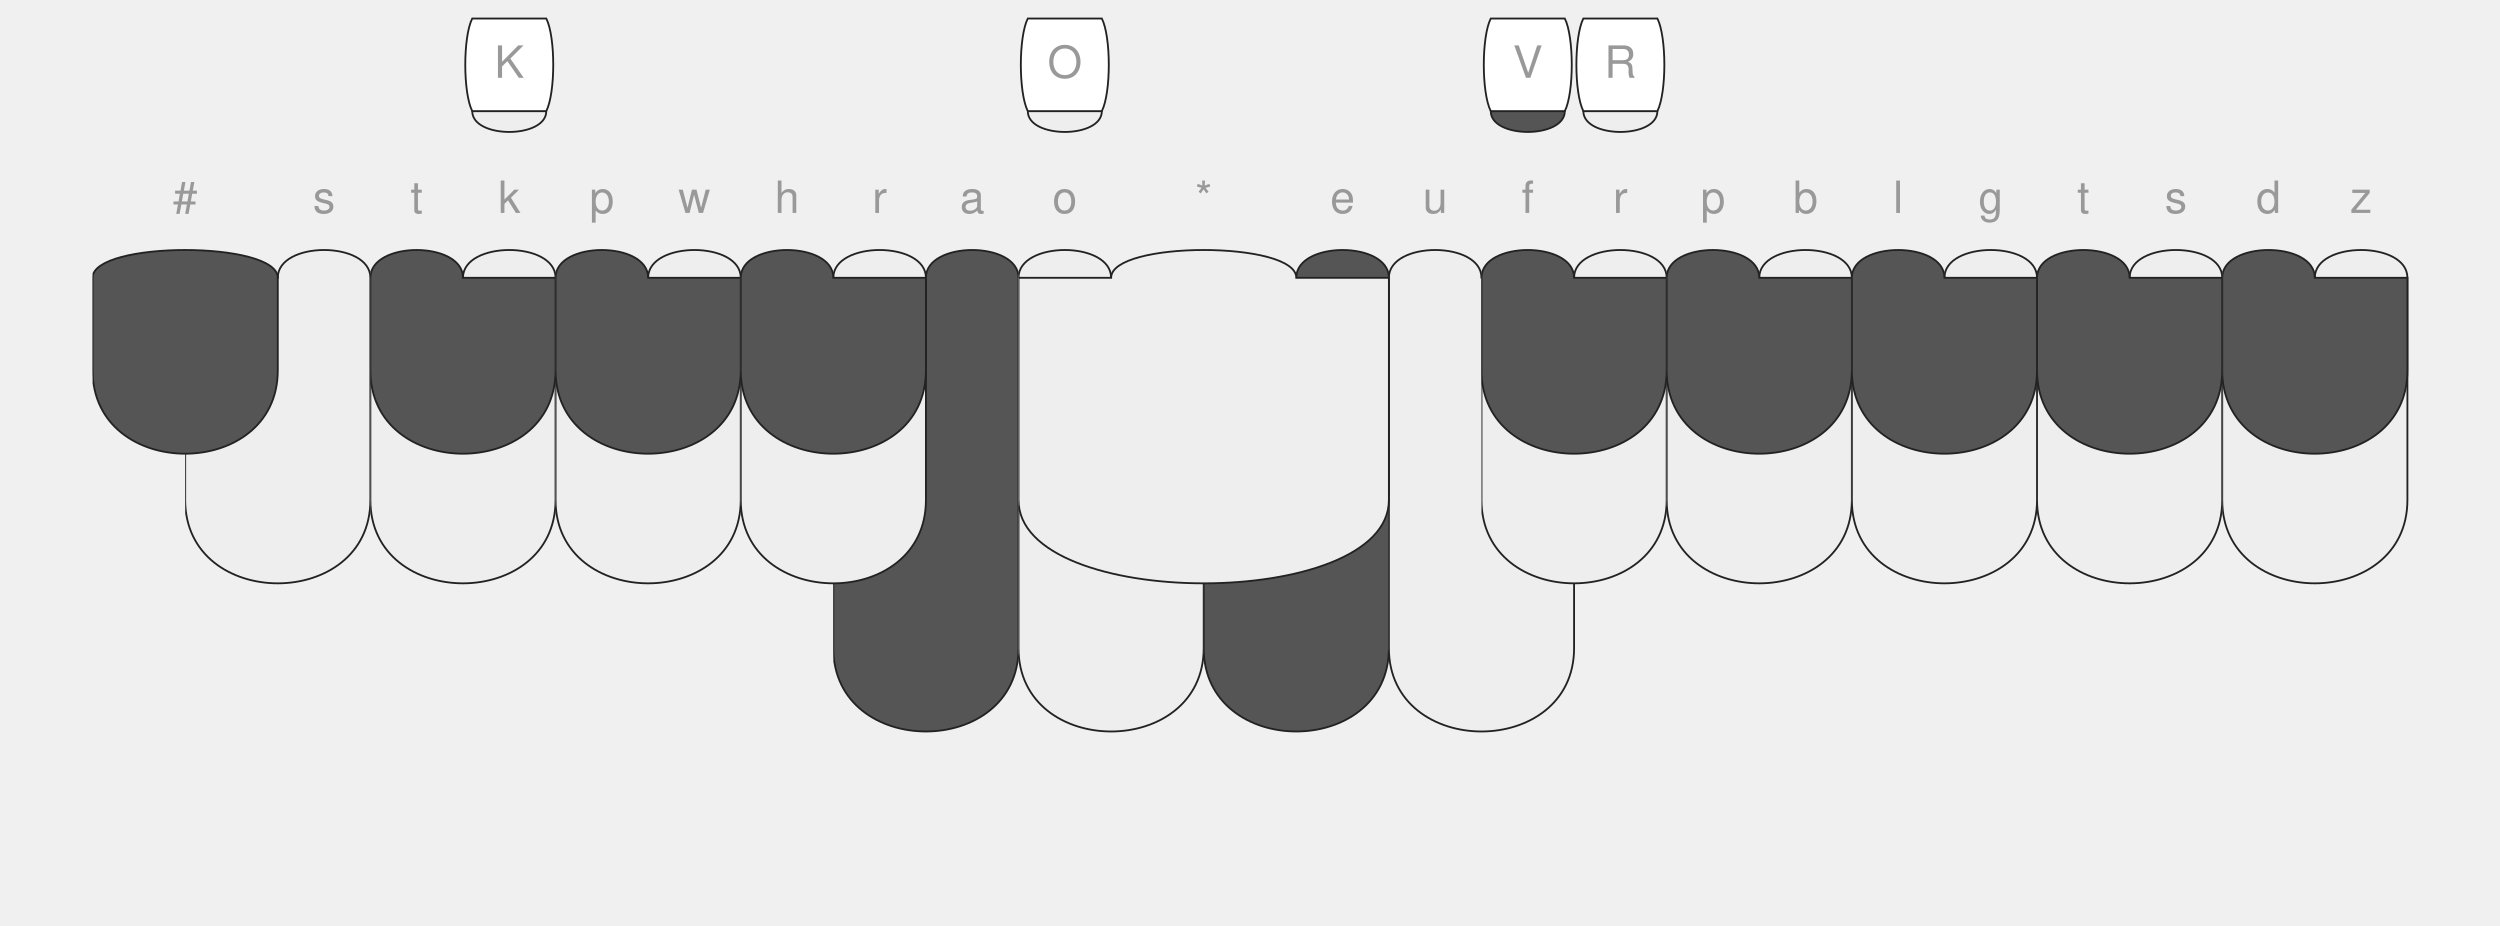
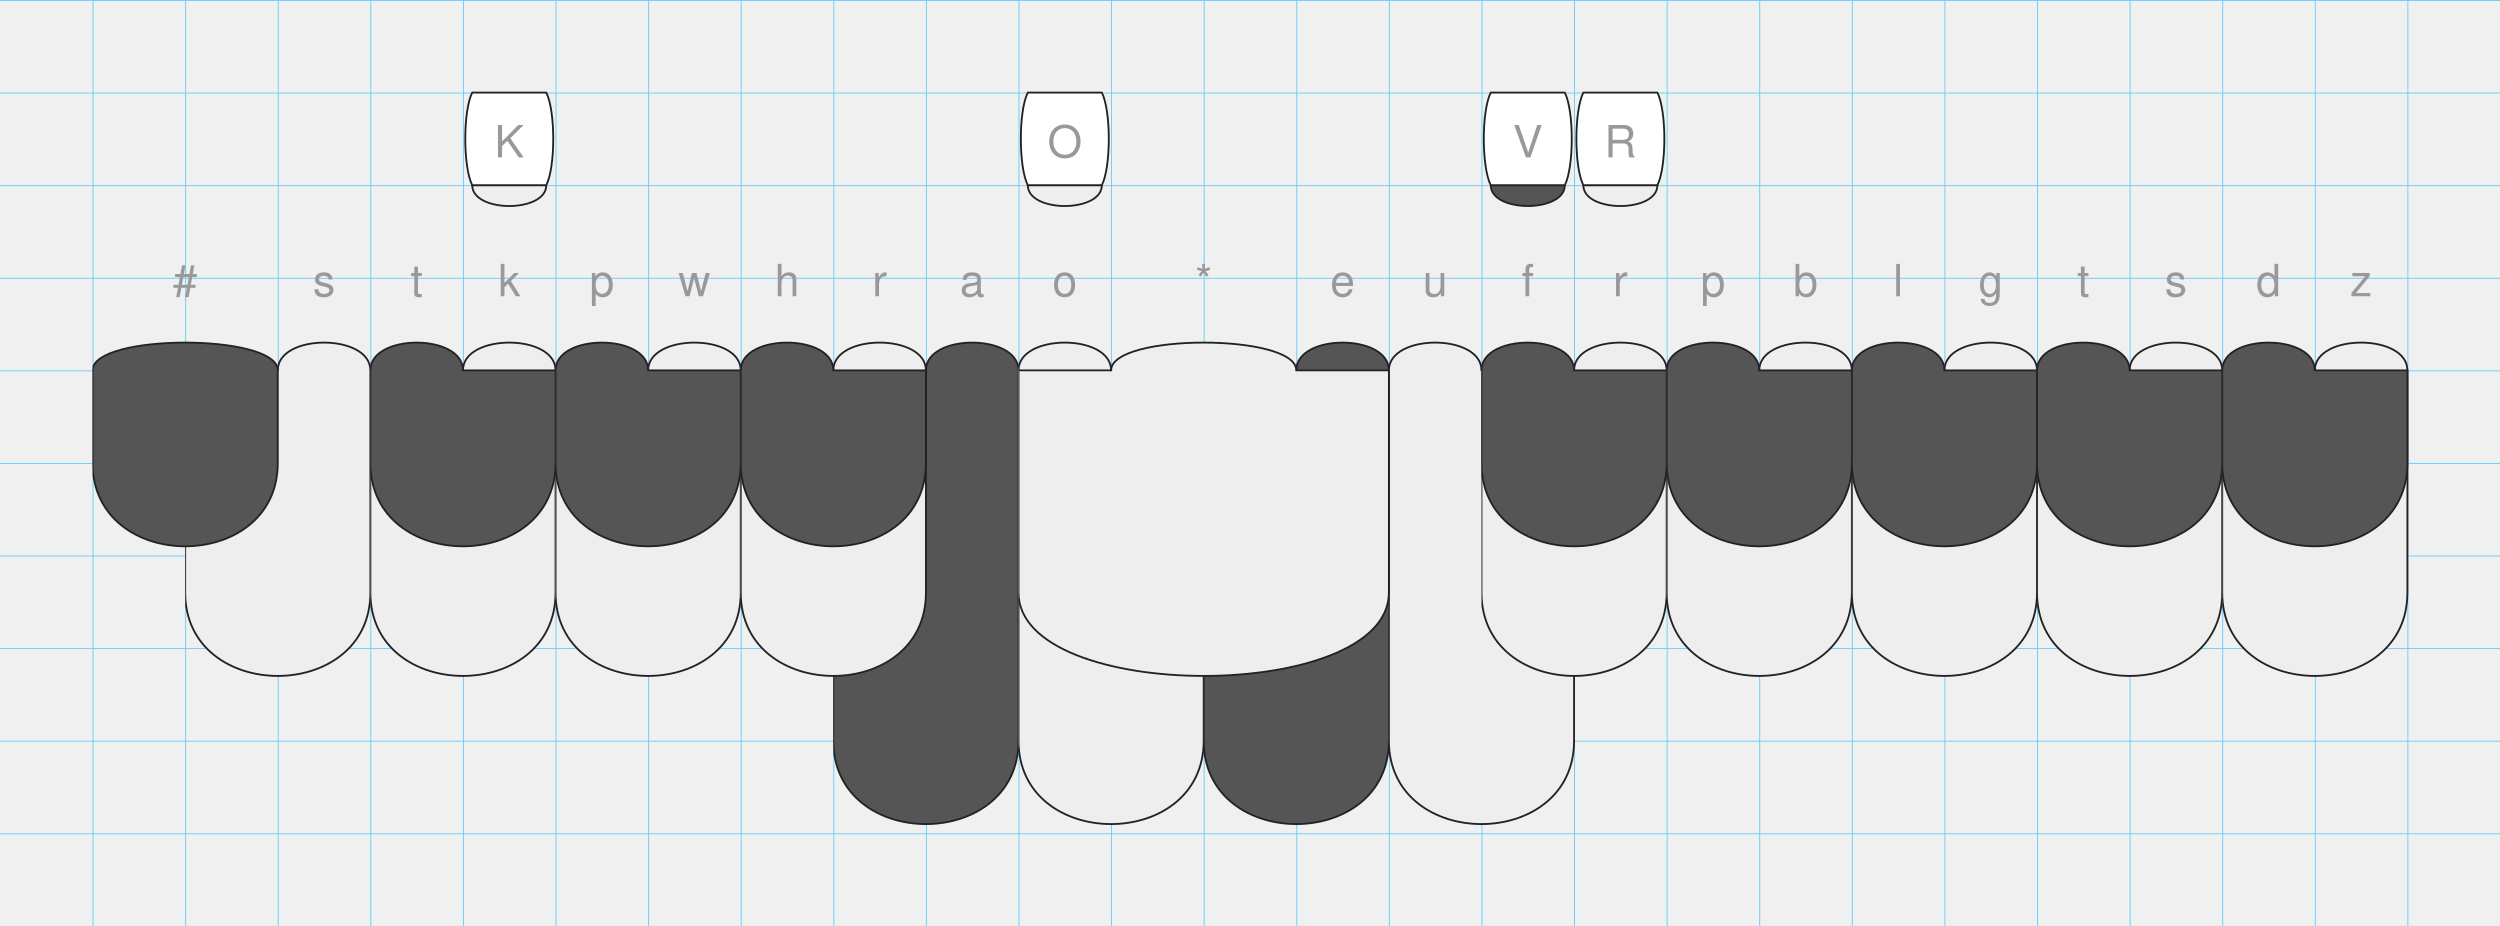
<svg xmlns="http://www.w3.org/2000/svg" xmlns:xlink="http://www.w3.org/1999/xlink" version="1.1" baseProfile="full" viewBox="0 0 1350 500">
  <style type="text/css">
-     .stroked {
+     .rule-line {
+   stroke-width: 1;
+   stroke: #66CCFF;
+ }
+ 
+ .stroked {
  stroke-width: 1;
  stroke: #222;
}

.darkFill {
  fill: #555;
}

.lightFill {
  fill: #eee;
}

.whiteFill {
  fill: #fff;
}

.buttonLabel {
  text-anchor: middle;
  text-transform: capitalize;
  font-family: Helvetica, Arial, sans-serif;
  font-size: 24px;
  fill: #999;
}

svg {
  /* border: 1px dotted white; */
}

  </style>
+   <symbol id="vertical-rule">
+     <path d="M0 0 V 10000" />
+   </symbol>
+   <use xlink:href="#vertical-rule" transform="translate(50)" class="rule-line" />
+   <use xlink:href="#vertical-rule" transform="translate(100)" class="rule-line" />
+   <use xlink:href="#vertical-rule" transform="translate(150)" class="rule-line" />
+   <use xlink:href="#vertical-rule" transform="translate(200)" class="rule-line" />
+   <use xlink:href="#vertical-rule" transform="translate(250)" class="rule-line" />
+   <use xlink:href="#vertical-rule" transform="translate(300)" class="rule-line" />
+   <use xlink:href="#vertical-rule" transform="translate(350)" class="rule-line" />
+   <use xlink:href="#vertical-rule" transform="translate(400)" class="rule-line" />
+   <use xlink:href="#vertical-rule" transform="translate(450)" class="rule-line" />
+   <use xlink:href="#vertical-rule" transform="translate(500)" class="rule-line" />
+   <use xlink:href="#vertical-rule" transform="translate(550)" class="rule-line" />
+   <use xlink:href="#vertical-rule" transform="translate(600)" class="rule-line" />
+   <use xlink:href="#vertical-rule" transform="translate(650)" class="rule-line" />
+   <use xlink:href="#vertical-rule" transform="translate(700)" class="rule-line" />
+   <use xlink:href="#vertical-rule" transform="translate(750)" class="rule-line" />
+   <use xlink:href="#vertical-rule" transform="translate(800)" class="rule-line" />
+   <use xlink:href="#vertical-rule" transform="translate(850)" class="rule-line" />
+   <use xlink:href="#vertical-rule" transform="translate(900)" class="rule-line" />
+   <use xlink:href="#vertical-rule" transform="translate(950)" class="rule-line" />
+   <use xlink:href="#vertical-rule" transform="translate(1000)" class="rule-line" />
+   <use xlink:href="#vertical-rule" transform="translate(1050)" class="rule-line" />
+   <use xlink:href="#vertical-rule" transform="translate(1100)" class="rule-line" />
+   <use xlink:href="#vertical-rule" transform="translate(1150)" class="rule-line" />
+   <use xlink:href="#vertical-rule" transform="translate(1200)" class="rule-line" />
+   <use xlink:href="#vertical-rule" transform="translate(1250)" class="rule-line" />
+   <use xlink:href="#vertical-rule" transform="translate(1300)" class="rule-line" />
+   <symbol id="horizontal-rule">
+     <path d="M0 0 H 10000" />
+   </symbol>
+   <use xlink:href="#horizontal-rule" transform="translate(0 0)" class="rule-line" />
+   <use xlink:href="#horizontal-rule" transform="translate(0 50)" class="rule-line" />
+   <use xlink:href="#horizontal-rule" transform="translate(0 100)" class="rule-line" />
+   <use xlink:href="#horizontal-rule" transform="translate(0 150)" class="rule-line" />
+   <use xlink:href="#horizontal-rule" transform="translate(0 200)" class="rule-line" />
+   <use xlink:href="#horizontal-rule" transform="translate(0 250)" class="rule-line" />
+   <use xlink:href="#horizontal-rule" transform="translate(0 300)" class="rule-line" />
+   <use xlink:href="#horizontal-rule" transform="translate(0 350)" class="rule-line" />
+   <use xlink:href="#horizontal-rule" transform="translate(0 400)" class="rule-line" />
+   <use xlink:href="#horizontal-rule" transform="translate(0 450)" class="rule-line" />
+   <use xlink:href="#horizontal-rule" transform="translate(0 500)" class="rule-line" />
  <symbol id="topRowPath">
    <path d="M 0.0 100 C 0.0 80.0 50.0 80.0 50.0 100 L 100.0 100 L 100.0 150 C 100.0 210.0 0.0 210.0 0.0 150 z" />
  </symbol>
  <symbol id="bottomRowPath">
    <path d="M 0.0 100 L 50.0 100 C 50.0 80.0 100.0 80.0 100.0 100 L 100.0 220 C 100.0 280.0 0.0 280.0 0.0 220 z" />
  </symbol>
  <symbol id="thumbFirstPath">
    <path d="M 0.0 100 L 50.0 100 C 50.0 80.0 100.0 80.0 100.0 100 L 100.0 300 C 100.0 360.0 0.0 360.0 0.0 300 z" />
  </symbol>
  <symbol id="thumbSecondPath">
    <path d="M 0.0 100 C 0.0 80.0 50.0 80.0 50.0 100 L 100.0 100 L 100.0 300 C 100.0 360.0 0.0 360.0 0.0 300 z" />
  </symbol>
  <symbol id="starKeyPath">
    <path d="M 0.0 100 L 50.0 100 C 50.0 80.0 150.0 80.0 150.0 100 L 200.0 100 L 200.0 220 C 200.0 280.0 0.0 280.0 0.0 220 z" />
  </symbol>
  <symbol id="numberKeyPath">
    <path d="M 0.0 100 C 0.0 80.0 100.0 80.0 100.0 100 L 100.0 150 C 100.0 210.0 0.0 210.0 0.0 150 z" />
  </symbol>
  <symbol id="matcher-width-1">
    <path d="M 5.0 100 L 45.0 100 C 45.0 115.0 5.0 115.0 5.0 100 z" />
  </symbol>
  <symbol id="matcher-width-2">
    <path d="M 5.0 100 L 95.0 100 C 95.0 115.0 5.0 115.0 5.0 100 z" />
  </symbol>
  <symbol id="span-width-1">
    <path d="M 5.0 100 L 45.0 100 C 50.0 110 50.0 140 45.0 150 L 5.0 150 C  0 140 0 110 5.0 100 z" />
  </symbol>
  <symbol id="span-width-2">
    <path d="M 5.0 100 L 95.0 100 C 100.0 110 100.0 140 95.0 150 L 5.0 150 C  0 140 0 110 5.0 100 z" />
  </symbol>
  <symbol id="span-width-3">
    <path d="M 5.0 100 L 145.0 100 C 150.0 110 150.0 140 145.0 150 L 5.0 150 C  0 140 0 110 5.0 100 z" />
  </symbol>
  <symbol id="span-width-4">
    <path d="M 5.0 100 L 195.0 100 C 200.0 110 200.0 140 195.0 150 L 5.0 150 C  0 140 0 110 5.0 100 z" />
  </symbol>
  <symbol id="span-width-5">
    <path d="M 5.0 100 L 245.0 100 C 250.0 110 250.0 140 245.0 150 L 5.0 150 C  0 140 0 110 5.0 100 z" />
  </symbol>
  <symbol id="span-width-6">
    <path d="M 5.0 100 L 295.0 100 C 300.0 110 300.0 140 295.0 150 L 5.0 150 C  0 140 0 110 5.0 100 z" />
  </symbol>
  <symbol id="span-width-7">
    <path d="M 5.0 100 L 345.0 100 C 350.0 110 350.0 140 345.0 150 L 5.0 150 C  0 140 0 110 5.0 100 z" />
  </symbol>
  <symbol id="span-width-8">
    <path d="M 5.0 100 L 395.0 100 C 400.0 110 400.0 140 395.0 150 L 5.0 150 C  0 140 0 110 5.0 100 z" />
  </symbol>
  <symbol id="span-width-9">
    <path d="M 5.0 100 L 445.0 100 C 450.0 110 450.0 140 445.0 150 L 5.0 150 C  0 140 0 110 5.0 100 z" />
  </symbol>
  <symbol id="span-width-10">
    <path d="M 5.0 100 L 495.0 100 C 500.0 110 500.0 140 495.0 150 L 5.0 150 C  0 140 0 110 5.0 100 z" />
  </symbol>
  <symbol id="span-width-11">
    <path d="M 5.0 100 L 545.0 100 C 550.0 110 550.0 140 545.0 150 L 5.0 150 C  0 140 0 110 5.0 100 z" />
  </symbol>
  <symbol id="span-width-12">
    <path d="M 5.0 100 L 595.0 100 C 600.0 110 600.0 140 595.0 150 L 5.0 150 C  0 140 0 110 5.0 100 z" />
  </symbol>
  <symbol id="span-width-13">
    <path d="M 5.0 100 L 645.0 100 C 650.0 110 650.0 140 645.0 150 L 5.0 150 C  0 140 0 110 5.0 100 z" />
  </symbol>
  <symbol id="span-width-14">
    <path d="M 5.0 100 L 695.0 100 C 700.0 110 700.0 140 695.0 150 L 5.0 150 C  0 140 0 110 5.0 100 z" />
  </symbol>
  <symbol id="span-width-15">
    <path d="M 5.0 100 L 745.0 100 C 750.0 110 750.0 140 745.0 150 L 5.0 150 C  0 140 0 110 5.0 100 z" />
  </symbol>
-   <g transform="translate(100)">
-     <use xlink:href="#thumbFirstPath" x="350.0" y="50" class="stroked darkFill" />
-     <use xlink:href="#thumbSecondPath" x="450.0" y="50" class="stroked lightFill" />
-     <use xlink:href="#thumbFirstPath" x="550.0" y="50" class="stroked darkFill" />
-     <use xlink:href="#thumbSecondPath" x="650.0" y="50" class="stroked lightFill" />
-     <use xlink:href="#bottomRowPath" x="0" y="50" class="stroked lightFill" />
-     <use xlink:href="#bottomRowPath" x="100" y="50" class="stroked lightFill" />
-     <use xlink:href="#bottomRowPath" x="200" y="50" class="stroked lightFill" />
-     <use xlink:href="#bottomRowPath" x="300" y="50" class="stroked lightFill" />
-     <use xlink:href="#starKeyPath" x="450.0" y="50" class="stroked lightFill" />
-     <use xlink:href="#bottomRowPath" x="700" y="50" class="stroked lightFill" />
-     <use xlink:href="#bottomRowPath" x="800" y="50" class="stroked lightFill" />
-     <use xlink:href="#bottomRowPath" x="900" y="50" class="stroked lightFill" />
-     <use xlink:href="#bottomRowPath" x="1000" y="50" class="stroked lightFill" />
-     <use xlink:href="#bottomRowPath" x="1100" y="50" class="stroked lightFill" />
-     <use xlink:href="#numberKeyPath" x="-50.0" y="50" class="stroked darkFill" />
-     <use xlink:href="#topRowPath" x="100" y="50" class="stroked darkFill" />
-     <use xlink:href="#topRowPath" x="200" y="50" class="stroked darkFill" />
-     <use xlink:href="#topRowPath" x="300" y="50" class="stroked darkFill" />
-     <use xlink:href="#topRowPath" x="700" y="50" class="stroked darkFill" />
-     <use xlink:href="#topRowPath" x="800" y="50" class="stroked darkFill" />
-     <use xlink:href="#topRowPath" x="900" y="50" class="stroked darkFill" />
-     <use xlink:href="#topRowPath" x="1000" y="50" class="stroked darkFill" />
-     <use xlink:href="#topRowPath" x="1100" y="50" class="stroked darkFill" />
-     <text class="buttonLabel" y="115" x="0">
+   <g transform="translate(100 0)">
+     <use xlink:href="#thumbFirstPath" x="350.0" y="100" class="stroked darkFill" />
+     <use xlink:href="#thumbSecondPath" x="450.0" y="100" class="stroked lightFill" />
+     <use xlink:href="#thumbFirstPath" x="550.0" y="100" class="stroked darkFill" />
+     <use xlink:href="#thumbSecondPath" x="650.0" y="100" class="stroked lightFill" />
+     <use xlink:href="#bottomRowPath" x="0" y="100" class="stroked lightFill" />
+     <use xlink:href="#bottomRowPath" x="100" y="100" class="stroked lightFill" />
+     <use xlink:href="#bottomRowPath" x="200" y="100" class="stroked lightFill" />
+     <use xlink:href="#bottomRowPath" x="300" y="100" class="stroked lightFill" />
+     <use xlink:href="#starKeyPath" x="450.0" y="100" class="stroked lightFill" />
+     <use xlink:href="#bottomRowPath" x="700" y="100" class="stroked lightFill" />
+     <use xlink:href="#bottomRowPath" x="800" y="100" class="stroked lightFill" />
+     <use xlink:href="#bottomRowPath" x="900" y="100" class="stroked lightFill" />
+     <use xlink:href="#bottomRowPath" x="1000" y="100" class="stroked lightFill" />
+     <use xlink:href="#bottomRowPath" x="1100" y="100" class="stroked lightFill" />
+     <use xlink:href="#numberKeyPath" x="-50.0" y="100" class="stroked darkFill" />
+     <use xlink:href="#topRowPath" x="100" y="100" class="stroked darkFill" />
+     <use xlink:href="#topRowPath" x="200" y="100" class="stroked darkFill" />
+     <use xlink:href="#topRowPath" x="300" y="100" class="stroked darkFill" />
+     <use xlink:href="#topRowPath" x="700" y="100" class="stroked darkFill" />
+     <use xlink:href="#topRowPath" x="800" y="100" class="stroked darkFill" />
+     <use xlink:href="#topRowPath" x="900" y="100" class="stroked darkFill" />
+     <use xlink:href="#topRowPath" x="1000" y="100" class="stroked darkFill" />
+     <use xlink:href="#topRowPath" x="1100" y="100" class="stroked darkFill" />
+     <text class="buttonLabel" y="160" x="0">
      <tspan>#</tspan>
    </text>
-     <text class="buttonLabel" y="115" x="75">
+     <text class="buttonLabel" y="160" x="75">
      <tspan>s</tspan>
    </text>
-     <text class="buttonLabel" y="115" x="125">
+     <text class="buttonLabel" y="160" x="125">
      <tspan>t</tspan>
    </text>
-     <text class="buttonLabel" y="115" x="175">
+     <text class="buttonLabel" y="160" x="175">
      <tspan>k</tspan>
    </text>
-     <text class="buttonLabel" y="115" x="225">
+     <text class="buttonLabel" y="160" x="225">
      <tspan>p</tspan>
    </text>
-     <text class="buttonLabel" y="115" x="275">
+     <text class="buttonLabel" y="160" x="275">
      <tspan>w</tspan>
    </text>
-     <text class="buttonLabel" y="115" x="325">
+     <text class="buttonLabel" y="160" x="325">
      <tspan>h</tspan>
    </text>
-     <text class="buttonLabel" y="115" x="375">
+     <text class="buttonLabel" y="160" x="375">
      <tspan>r</tspan>
    </text>
-     <text class="buttonLabel" y="115" x="425">
+     <text class="buttonLabel" y="160" x="425">
      <tspan>a</tspan>
    </text>
-     <text class="buttonLabel" y="115" x="475">
+     <text class="buttonLabel" y="160" x="475">
      <tspan>o</tspan>
    </text>
-     <text class="buttonLabel" y="115" x="550">
+     <text class="buttonLabel" y="160" x="550">
      <tspan>*</tspan>
    </text>
-     <text class="buttonLabel" y="115" x="625">
+     <text class="buttonLabel" y="160" x="625">
      <tspan>e</tspan>
    </text>
-     <text class="buttonLabel" y="115" x="675">
+     <text class="buttonLabel" y="160" x="675">
      <tspan>u</tspan>
    </text>
-     <text class="buttonLabel" y="115" x="725">
+     <text class="buttonLabel" y="160" x="725">
      <tspan>f</tspan>
    </text>
-     <text class="buttonLabel" y="115" x="775">
+     <text class="buttonLabel" y="160" x="775">
      <tspan>r</tspan>
    </text>
-     <text class="buttonLabel" y="115" x="825">
+     <text class="buttonLabel" y="160" x="825">
      <tspan>p</tspan>
    </text>
-     <text class="buttonLabel" y="115" x="875">
+     <text class="buttonLabel" y="160" x="875">
      <tspan>b</tspan>
    </text>
-     <text class="buttonLabel" y="115" x="925">
+     <text class="buttonLabel" y="160" x="925">
      <tspan>l</tspan>
    </text>
-     <text class="buttonLabel" y="115" x="975">
+     <text class="buttonLabel" y="160" x="975">
      <tspan>g</tspan>
    </text>
-     <text class="buttonLabel" y="115" x="1025">
+     <text class="buttonLabel" y="160" x="1025">
      <tspan>t</tspan>
    </text>
-     <text class="buttonLabel" y="115" x="1075">
+     <text class="buttonLabel" y="160" x="1075">
      <tspan>s</tspan>
    </text>
-     <text class="buttonLabel" y="115" x="1125">
+     <text class="buttonLabel" y="160" x="1125">
      <tspan>d</tspan>
    </text>
-     <text class="buttonLabel" y="115" x="1175">
+     <text class="buttonLabel" y="160" x="1175">
      <tspan>z</tspan>
    </text>
-     <g>
-       <use xlink:href="#matcher-width-1" x="750" y="-40" class="stroked lightFill" />
-       <use xlink:href="#span-width-1" x="750" y="-90" class="stroked whiteFill" />
-       <text class="buttonLabel" x="775.0" y="42">
-         <tspan>R</tspan>
-       </text>
-     </g>
-     <g>
-       <use xlink:href="#matcher-width-1" x="700" y="-40" class="stroked darkFill" />
-       <use xlink:href="#span-width-1" x="700" y="-90" class="stroked whiteFill" />
-       <text class="buttonLabel" x="725.0" y="42">
-         <tspan>V</tspan>
-       </text>
-     </g>
-     <g>
-       <use xlink:href="#matcher-width-1" x="450" y="-40" class="stroked lightFill" />
-       <use xlink:href="#span-width-1" x="450" y="-90" class="stroked whiteFill" />
-       <text class="buttonLabel" x="475.0" y="42">
-         <tspan>O</tspan>
-       </text>
-     </g>
-     <g>
-       <use xlink:href="#matcher-width-1" x="150" y="-40" class="stroked lightFill" />
-       <use xlink:href="#span-width-1" x="150" y="-90" class="stroked whiteFill" />
-       <text class="buttonLabel" x="175.0" y="42">
-         <tspan>K</tspan>
-       </text>
+     <g class="definition-chord" transform="translate(0 0)">
+       <g class="chord-brick">
+         <use xlink:href="#matcher-width-1" x="750" y="0" class="stroked lightFill" />
+         <use xlink:href="#span-width-1" x="750" y="-50" class="stroked whiteFill" />
+         <text class="buttonLabel" x="775.0" y="85">
+           <tspan>R</tspan>
+         </text>
+       </g>
+       <g class="chord-brick">
+         <use xlink:href="#matcher-width-1" x="700" y="0" class="stroked darkFill" />
+         <use xlink:href="#span-width-1" x="700" y="-50" class="stroked whiteFill" />
+         <text class="buttonLabel" x="725.0" y="85">
+           <tspan>V</tspan>
+         </text>
+       </g>
+       <g class="chord-brick">
+         <use xlink:href="#matcher-width-1" x="450" y="0" class="stroked lightFill" />
+         <use xlink:href="#span-width-1" x="450" y="-50" class="stroked whiteFill" />
+         <text class="buttonLabel" x="475.0" y="85">
+           <tspan>O</tspan>
+         </text>
+       </g>
+       <g class="chord-brick">
+         <use xlink:href="#matcher-width-1" x="150" y="0" class="stroked lightFill" />
+         <use xlink:href="#span-width-1" x="150" y="-50" class="stroked whiteFill" />
+         <text class="buttonLabel" x="175.0" y="85">
+           <tspan>K</tspan>
+         </text>
+       </g>
    </g>
  </g>
</svg>
